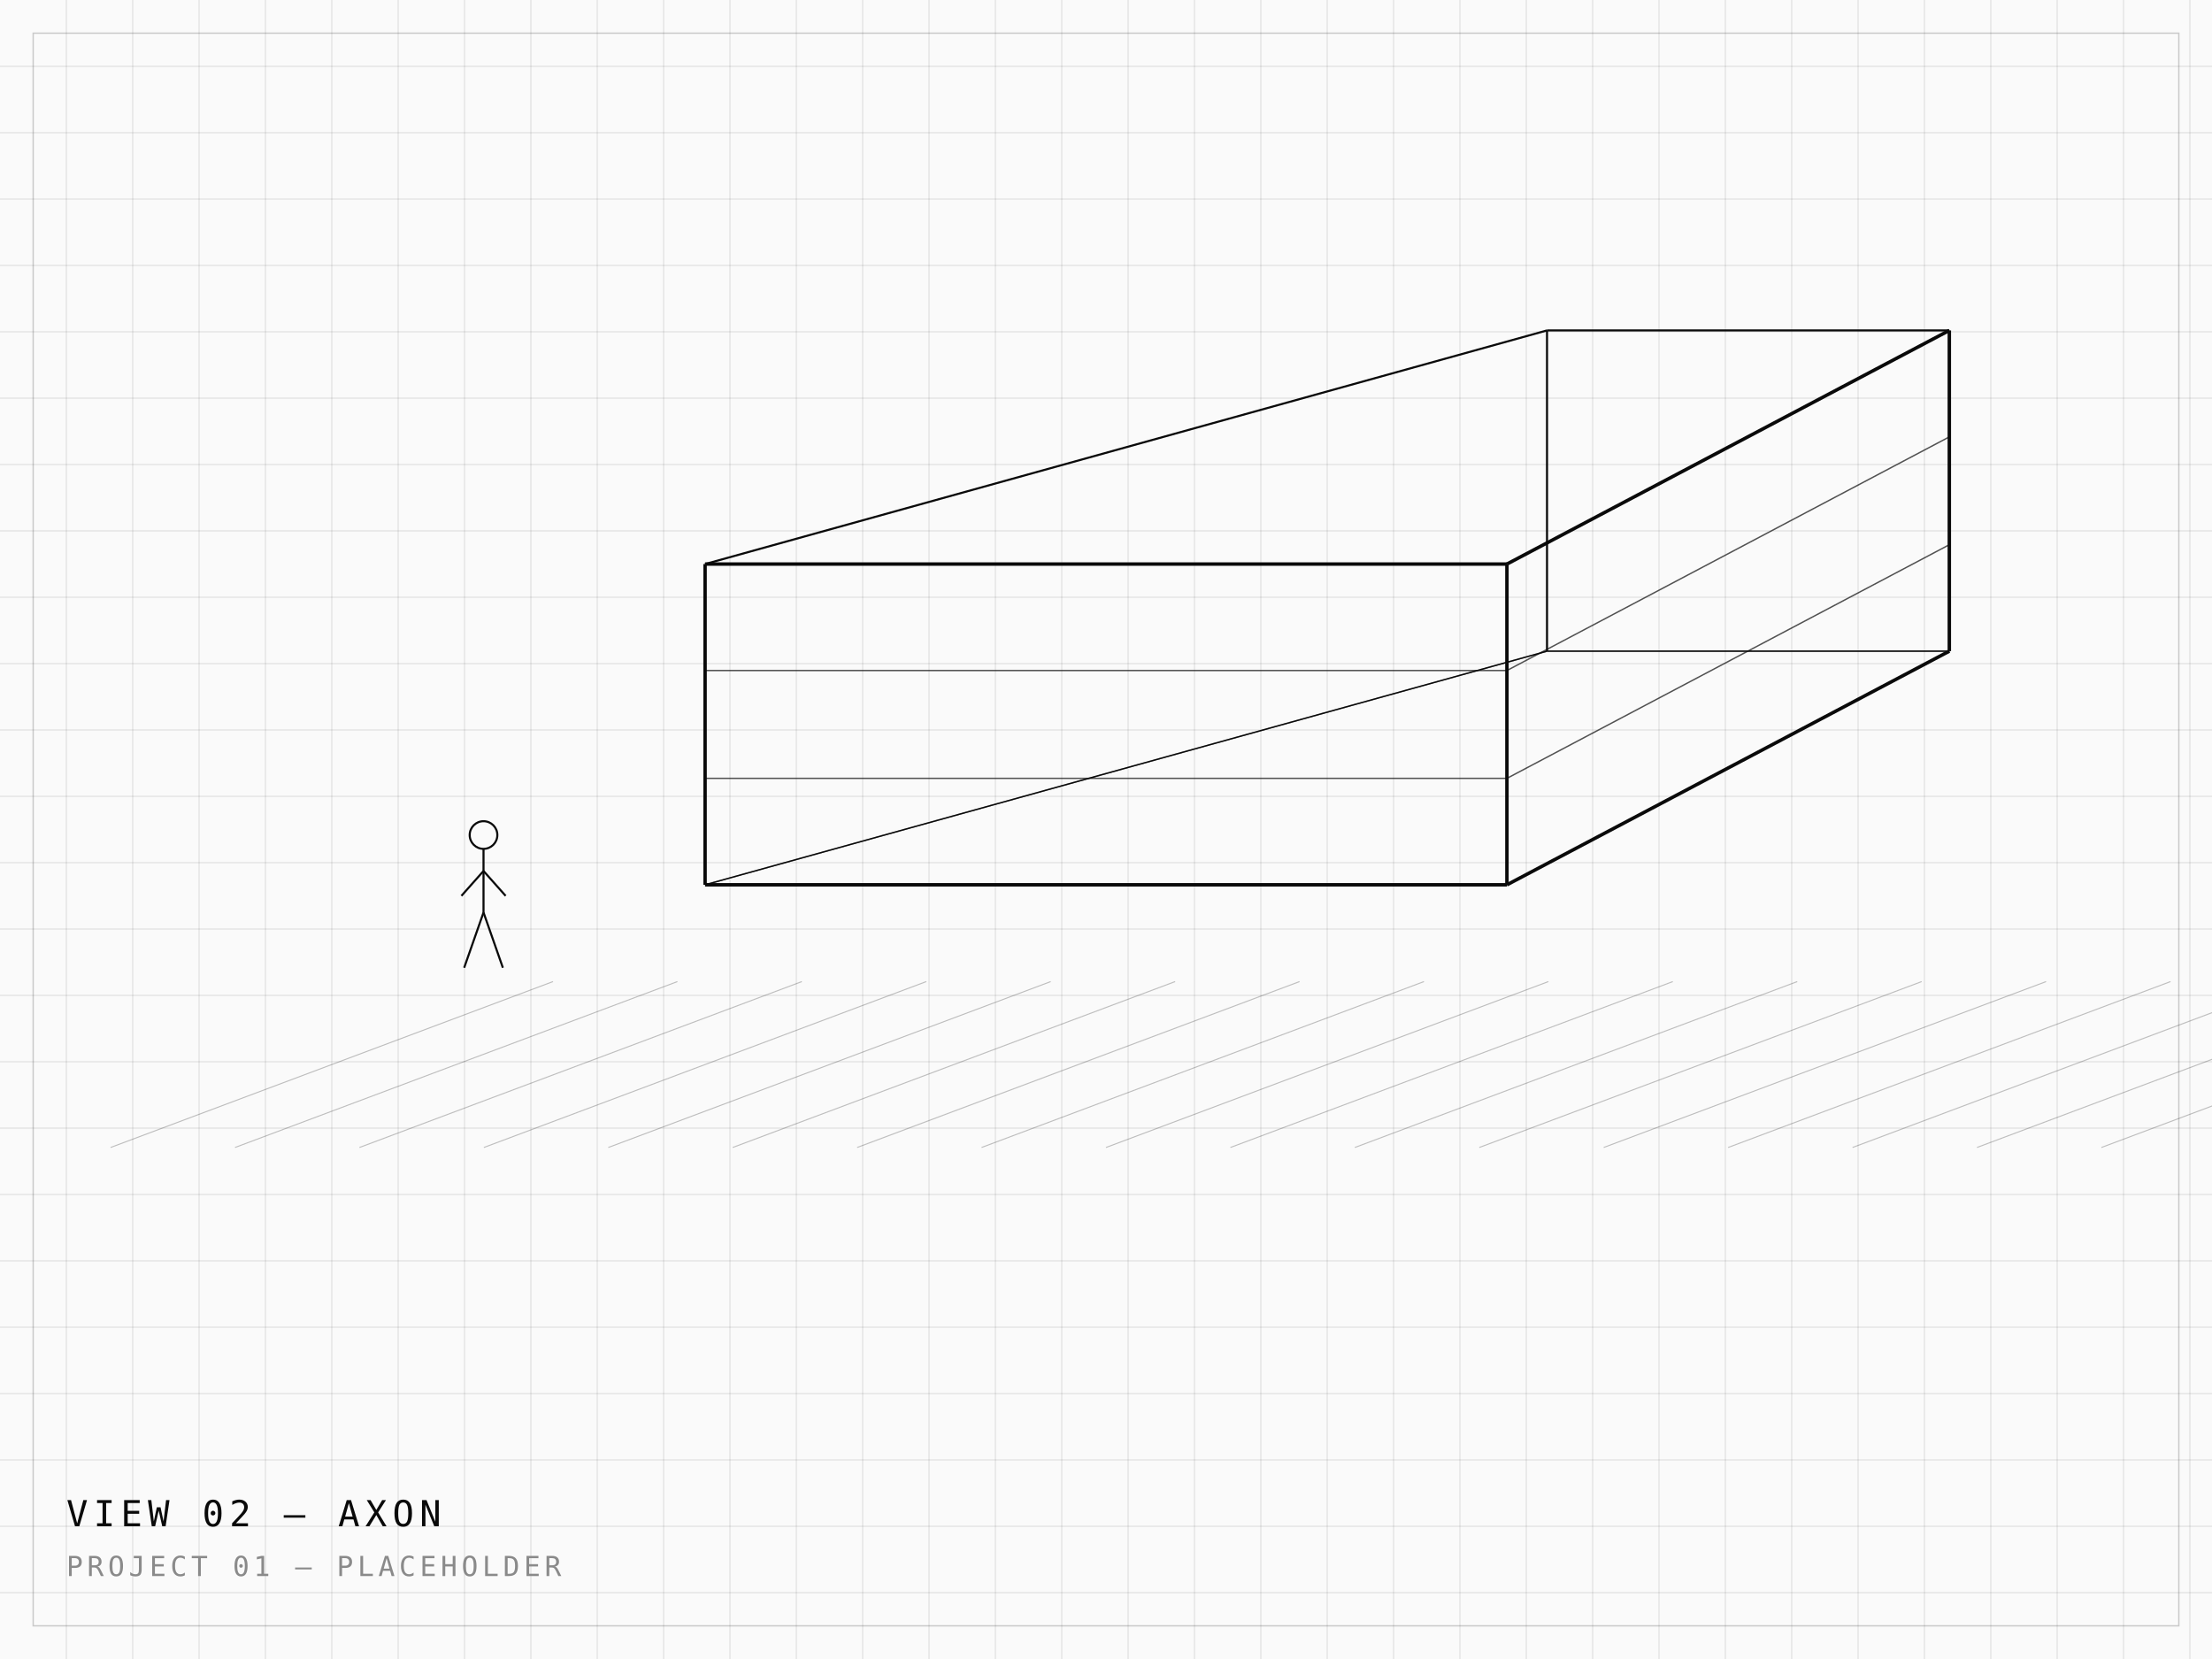
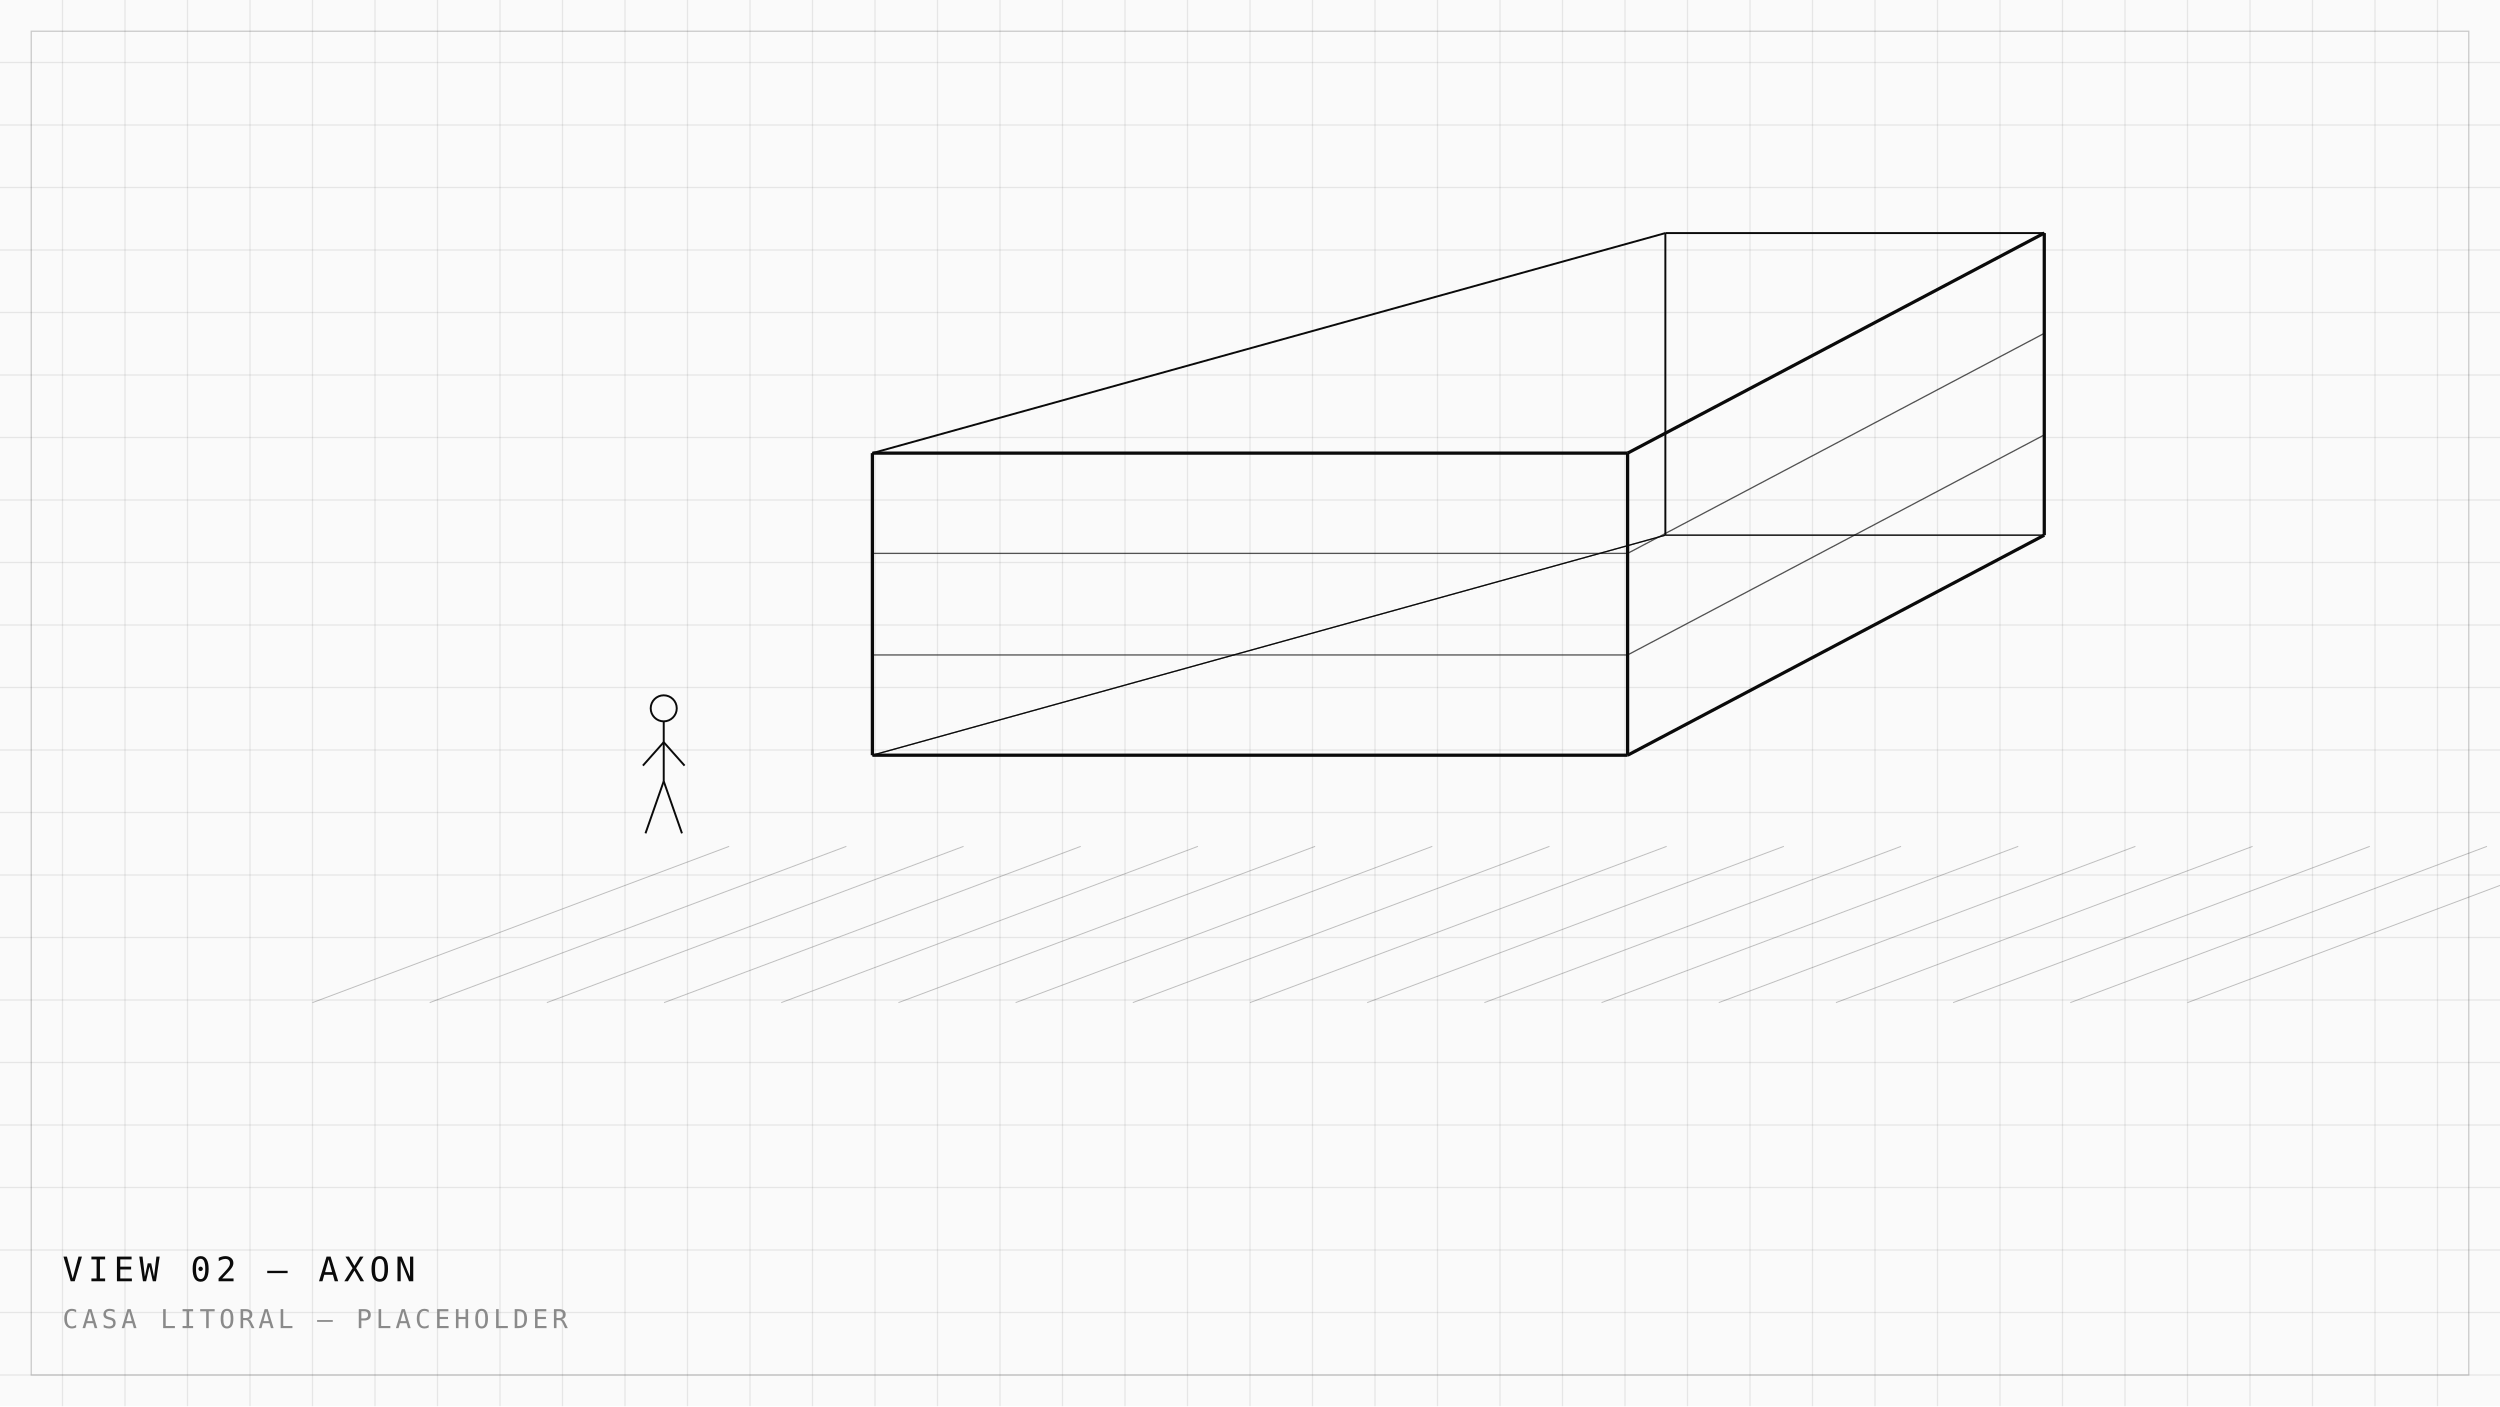
- <svg xmlns="http://www.w3.org/2000/svg" width="1600" height="1200" viewBox="0 0 1600 1200">
-   <rect width="1600" height="1200" fill="#fafafa" />
+ <svg xmlns="http://www.w3.org/2000/svg" width="1920" height="1080" viewBox="0 0 1920 1080">
+   <rect width="1920" height="1080" fill="#fafafa" />
  <g stroke="rgba(10,10,10,0.08)" stroke-width="1">
-     <line x1="48" y1="0" x2="48" y2="1200" />
-     <line x1="96" y1="0" x2="96" y2="1200" />
-     <line x1="144" y1="0" x2="144" y2="1200" />
-     <line x1="192" y1="0" x2="192" y2="1200" />
-     <line x1="240" y1="0" x2="240" y2="1200" />
-     <line x1="288" y1="0" x2="288" y2="1200" />
-     <line x1="336" y1="0" x2="336" y2="1200" />
-     <line x1="384" y1="0" x2="384" y2="1200" />
-     <line x1="432" y1="0" x2="432" y2="1200" />
-     <line x1="480" y1="0" x2="480" y2="1200" />
-     <line x1="528" y1="0" x2="528" y2="1200" />
-     <line x1="576" y1="0" x2="576" y2="1200" />
-     <line x1="624" y1="0" x2="624" y2="1200" />
-     <line x1="672" y1="0" x2="672" y2="1200" />
-     <line x1="720" y1="0" x2="720" y2="1200" />
-     <line x1="768" y1="0" x2="768" y2="1200" />
-     <line x1="816" y1="0" x2="816" y2="1200" />
-     <line x1="864" y1="0" x2="864" y2="1200" />
-     <line x1="912" y1="0" x2="912" y2="1200" />
-     <line x1="960" y1="0" x2="960" y2="1200" />
-     <line x1="1008" y1="0" x2="1008" y2="1200" />
-     <line x1="1056" y1="0" x2="1056" y2="1200" />
-     <line x1="1104" y1="0" x2="1104" y2="1200" />
-     <line x1="1152" y1="0" x2="1152" y2="1200" />
-     <line x1="1200" y1="0" x2="1200" y2="1200" />
-     <line x1="1248" y1="0" x2="1248" y2="1200" />
-     <line x1="1296" y1="0" x2="1296" y2="1200" />
-     <line x1="1344" y1="0" x2="1344" y2="1200" />
-     <line x1="1392" y1="0" x2="1392" y2="1200" />
-     <line x1="1440" y1="0" x2="1440" y2="1200" />
-     <line x1="1488" y1="0" x2="1488" y2="1200" />
-     <line x1="1536" y1="0" x2="1536" y2="1200" />
-     <line x1="1584" y1="0" x2="1584" y2="1200" />
-     <line x1="0" y1="48" x2="1600" y2="48" />
-     <line x1="0" y1="96" x2="1600" y2="96" />
-     <line x1="0" y1="144" x2="1600" y2="144" />
-     <line x1="0" y1="192" x2="1600" y2="192" />
-     <line x1="0" y1="240" x2="1600" y2="240" />
-     <line x1="0" y1="288" x2="1600" y2="288" />
-     <line x1="0" y1="336" x2="1600" y2="336" />
-     <line x1="0" y1="384" x2="1600" y2="384" />
-     <line x1="0" y1="432" x2="1600" y2="432" />
-     <line x1="0" y1="480" x2="1600" y2="480" />
-     <line x1="0" y1="528" x2="1600" y2="528" />
-     <line x1="0" y1="576" x2="1600" y2="576" />
-     <line x1="0" y1="624" x2="1600" y2="624" />
-     <line x1="0" y1="672" x2="1600" y2="672" />
-     <line x1="0" y1="720" x2="1600" y2="720" />
-     <line x1="0" y1="768" x2="1600" y2="768" />
-     <line x1="0" y1="816" x2="1600" y2="816" />
-     <line x1="0" y1="864" x2="1600" y2="864" />
-     <line x1="0" y1="912" x2="1600" y2="912" />
-     <line x1="0" y1="960" x2="1600" y2="960" />
-     <line x1="0" y1="1008" x2="1600" y2="1008" />
-     <line x1="0" y1="1056" x2="1600" y2="1056" />
-     <line x1="0" y1="1104" x2="1600" y2="1104" />
-     <line x1="0" y1="1152" x2="1600" y2="1152" />
+     <line x1="48" y1="0" x2="48" y2="1080" />
+     <line x1="96" y1="0" x2="96" y2="1080" />
+     <line x1="144" y1="0" x2="144" y2="1080" />
+     <line x1="192" y1="0" x2="192" y2="1080" />
+     <line x1="240" y1="0" x2="240" y2="1080" />
+     <line x1="288" y1="0" x2="288" y2="1080" />
+     <line x1="336" y1="0" x2="336" y2="1080" />
+     <line x1="384" y1="0" x2="384" y2="1080" />
+     <line x1="432" y1="0" x2="432" y2="1080" />
+     <line x1="480" y1="0" x2="480" y2="1080" />
+     <line x1="528" y1="0" x2="528" y2="1080" />
+     <line x1="576" y1="0" x2="576" y2="1080" />
+     <line x1="624" y1="0" x2="624" y2="1080" />
+     <line x1="672" y1="0" x2="672" y2="1080" />
+     <line x1="720" y1="0" x2="720" y2="1080" />
+     <line x1="768" y1="0" x2="768" y2="1080" />
+     <line x1="816" y1="0" x2="816" y2="1080" />
+     <line x1="864" y1="0" x2="864" y2="1080" />
+     <line x1="912" y1="0" x2="912" y2="1080" />
+     <line x1="960" y1="0" x2="960" y2="1080" />
+     <line x1="1008" y1="0" x2="1008" y2="1080" />
+     <line x1="1056" y1="0" x2="1056" y2="1080" />
+     <line x1="1104" y1="0" x2="1104" y2="1080" />
+     <line x1="1152" y1="0" x2="1152" y2="1080" />
+     <line x1="1200" y1="0" x2="1200" y2="1080" />
+     <line x1="1248" y1="0" x2="1248" y2="1080" />
+     <line x1="1296" y1="0" x2="1296" y2="1080" />
+     <line x1="1344" y1="0" x2="1344" y2="1080" />
+     <line x1="1392" y1="0" x2="1392" y2="1080" />
+     <line x1="1440" y1="0" x2="1440" y2="1080" />
+     <line x1="1488" y1="0" x2="1488" y2="1080" />
+     <line x1="1536" y1="0" x2="1536" y2="1080" />
+     <line x1="1584" y1="0" x2="1584" y2="1080" />
+     <line x1="1632" y1="0" x2="1632" y2="1080" />
+     <line x1="1680" y1="0" x2="1680" y2="1080" />
+     <line x1="1728" y1="0" x2="1728" y2="1080" />
+     <line x1="1776" y1="0" x2="1776" y2="1080" />
+     <line x1="1824" y1="0" x2="1824" y2="1080" />
+     <line x1="1872" y1="0" x2="1872" y2="1080" />
+     <line x1="0" y1="48" x2="1920" y2="48" />
+     <line x1="0" y1="96" x2="1920" y2="96" />
+     <line x1="0" y1="144" x2="1920" y2="144" />
+     <line x1="0" y1="192" x2="1920" y2="192" />
+     <line x1="0" y1="240" x2="1920" y2="240" />
+     <line x1="0" y1="288" x2="1920" y2="288" />
+     <line x1="0" y1="336" x2="1920" y2="336" />
+     <line x1="0" y1="384" x2="1920" y2="384" />
+     <line x1="0" y1="432" x2="1920" y2="432" />
+     <line x1="0" y1="480" x2="1920" y2="480" />
+     <line x1="0" y1="528" x2="1920" y2="528" />
+     <line x1="0" y1="576" x2="1920" y2="576" />
+     <line x1="0" y1="624" x2="1920" y2="624" />
+     <line x1="0" y1="672" x2="1920" y2="672" />
+     <line x1="0" y1="720" x2="1920" y2="720" />
+     <line x1="0" y1="768" x2="1920" y2="768" />
+     <line x1="0" y1="816" x2="1920" y2="816" />
+     <line x1="0" y1="864" x2="1920" y2="864" />
+     <line x1="0" y1="912" x2="1920" y2="912" />
+     <line x1="0" y1="960" x2="1920" y2="960" />
+     <line x1="0" y1="1008" x2="1920" y2="1008" />
+     <line x1="0" y1="1056" x2="1920" y2="1056" />
  </g>
-   <rect x="24" y="24" width="1552" height="1152" fill="none" stroke="rgba(10,10,10,0.2)" stroke-width="1" />
-   <line x1="80" y1="830" x2="400" y2="710" stroke="#0a0a0a" stroke-width="0.75" opacity="0.25" />
-   <line x1="170" y1="830" x2="490" y2="710" stroke="#0a0a0a" stroke-width="0.75" opacity="0.25" />
-   <line x1="260" y1="830" x2="580" y2="710" stroke="#0a0a0a" stroke-width="0.75" opacity="0.25" />
-   <line x1="350" y1="830" x2="670" y2="710" stroke="#0a0a0a" stroke-width="0.75" opacity="0.25" />
-   <line x1="440" y1="830" x2="760" y2="710" stroke="#0a0a0a" stroke-width="0.75" opacity="0.25" />
-   <line x1="530" y1="830" x2="850" y2="710" stroke="#0a0a0a" stroke-width="0.75" opacity="0.25" />
-   <line x1="620" y1="830" x2="940" y2="710" stroke="#0a0a0a" stroke-width="0.75" opacity="0.25" />
-   <line x1="710" y1="830" x2="1030" y2="710" stroke="#0a0a0a" stroke-width="0.75" opacity="0.25" />
-   <line x1="800" y1="830" x2="1120" y2="710" stroke="#0a0a0a" stroke-width="0.75" opacity="0.25" />
-   <line x1="890" y1="830" x2="1210" y2="710" stroke="#0a0a0a" stroke-width="0.75" opacity="0.25" />
-   <line x1="980" y1="830" x2="1300" y2="710" stroke="#0a0a0a" stroke-width="0.75" opacity="0.25" />
-   <line x1="1070" y1="830" x2="1390" y2="710" stroke="#0a0a0a" stroke-width="0.75" opacity="0.25" />
-   <line x1="1160" y1="830" x2="1480" y2="710" stroke="#0a0a0a" stroke-width="0.75" opacity="0.25" />
-   <line x1="1250" y1="830" x2="1570" y2="710" stroke="#0a0a0a" stroke-width="0.75" opacity="0.25" />
-   <line x1="1340" y1="830" x2="1660" y2="710" stroke="#0a0a0a" stroke-width="0.75" opacity="0.25" />
-   <line x1="1430" y1="830" x2="1750" y2="710" stroke="#0a0a0a" stroke-width="0.75" opacity="0.25" />
-   <line x1="1520" y1="830" x2="1840" y2="710" stroke="#0a0a0a" stroke-width="0.75" opacity="0.25" />
-   <polygon points="510,640,1090,640,1410,471,1119,471" fill="none" stroke="#0a0a0a" stroke-width="1" opacity="0.4" />
-   <line x1="510" y1="640" x2="1090" y2="640" stroke="#0a0a0a" stroke-width="2.5" opacity="1" />
-   <line x1="1090" y1="640" x2="1410" y2="471" stroke="#0a0a0a" stroke-width="2.5" opacity="1" />
-   <line x1="1410" y1="471" x2="1119" y2="471" stroke="#0a0a0a" stroke-width="1" opacity="1" />
-   <line x1="1119" y1="471" x2="510" y2="640" stroke="#0a0a0a" stroke-width="1" opacity="1" />
-   <line x1="510" y1="408" x2="1090" y2="408" stroke="#0a0a0a" stroke-width="2.5" opacity="1" />
-   <line x1="1090" y1="408" x2="1410" y2="239" stroke="#0a0a0a" stroke-width="2.5" opacity="1" />
-   <line x1="1410" y1="239" x2="1119" y2="239" stroke="#0a0a0a" stroke-width="1.5" opacity="1" />
-   <line x1="1119" y1="239" x2="510" y2="408" stroke="#0a0a0a" stroke-width="1.5" opacity="1" />
-   <line x1="510" y1="640" x2="510" y2="408" stroke="#0a0a0a" stroke-width="2.5" opacity="1" />
-   <line x1="1090" y1="640" x2="1090" y2="408" stroke="#0a0a0a" stroke-width="2.5" opacity="1" />
-   <line x1="1410" y1="471" x2="1410" y2="239" stroke="#0a0a0a" stroke-width="2.5" opacity="1" />
-   <line x1="1119" y1="471" x2="1119" y2="239" stroke="#0a0a0a" stroke-width="1.5" opacity="1" />
-   <line x1="510" y1="563" x2="1090" y2="563" stroke="#0a0a0a" stroke-width="1" opacity="0.7" />
-   <line x1="1090" y1="563" x2="1410" y2="394" stroke="#0a0a0a" stroke-width="1" opacity="0.7" />
-   <line x1="510" y1="485" x2="1090" y2="485" stroke="#0a0a0a" stroke-width="1" opacity="0.7" />
-   <line x1="1090" y1="485" x2="1410" y2="316" stroke="#0a0a0a" stroke-width="1" opacity="0.7" />
-   <g transform="translate(349.7437,700)" stroke="#0a0a0a" stroke-width="1.5" fill="none">
+   <rect x="24" y="24" width="1872" height="1032" fill="none" stroke="rgba(10,10,10,0.2)" stroke-width="1" />
+   <line x1="240" y1="770" x2="560" y2="650" stroke="#0a0a0a" stroke-width="0.75" opacity="0.25" />
+   <line x1="330" y1="770" x2="650" y2="650" stroke="#0a0a0a" stroke-width="0.75" opacity="0.25" />
+   <line x1="420" y1="770" x2="740" y2="650" stroke="#0a0a0a" stroke-width="0.75" opacity="0.25" />
+   <line x1="510" y1="770" x2="830" y2="650" stroke="#0a0a0a" stroke-width="0.75" opacity="0.25" />
+   <line x1="600" y1="770" x2="920" y2="650" stroke="#0a0a0a" stroke-width="0.75" opacity="0.25" />
+   <line x1="690" y1="770" x2="1010" y2="650" stroke="#0a0a0a" stroke-width="0.75" opacity="0.25" />
+   <line x1="780" y1="770" x2="1100" y2="650" stroke="#0a0a0a" stroke-width="0.75" opacity="0.25" />
+   <line x1="870" y1="770" x2="1190" y2="650" stroke="#0a0a0a" stroke-width="0.75" opacity="0.25" />
+   <line x1="960" y1="770" x2="1280" y2="650" stroke="#0a0a0a" stroke-width="0.75" opacity="0.25" />
+   <line x1="1050" y1="770" x2="1370" y2="650" stroke="#0a0a0a" stroke-width="0.75" opacity="0.25" />
+   <line x1="1140" y1="770" x2="1460" y2="650" stroke="#0a0a0a" stroke-width="0.75" opacity="0.25" />
+   <line x1="1230" y1="770" x2="1550" y2="650" stroke="#0a0a0a" stroke-width="0.75" opacity="0.25" />
+   <line x1="1320" y1="770" x2="1640" y2="650" stroke="#0a0a0a" stroke-width="0.75" opacity="0.25" />
+   <line x1="1410" y1="770" x2="1730" y2="650" stroke="#0a0a0a" stroke-width="0.75" opacity="0.25" />
+   <line x1="1500" y1="770" x2="1820" y2="650" stroke="#0a0a0a" stroke-width="0.75" opacity="0.25" />
+   <line x1="1590" y1="770" x2="1910" y2="650" stroke="#0a0a0a" stroke-width="0.75" opacity="0.25" />
+   <line x1="1680" y1="770" x2="2000" y2="650" stroke="#0a0a0a" stroke-width="0.75" opacity="0.25" />
+   <polygon points="670,580,1250,580,1570,411,1279,411" fill="none" stroke="#0a0a0a" stroke-width="1" opacity="0.4" />
+   <line x1="670" y1="580" x2="1250" y2="580" stroke="#0a0a0a" stroke-width="2.5" opacity="1" />
+   <line x1="1250" y1="580" x2="1570" y2="411" stroke="#0a0a0a" stroke-width="2.5" opacity="1" />
+   <line x1="1570" y1="411" x2="1279" y2="411" stroke="#0a0a0a" stroke-width="1" opacity="1" />
+   <line x1="1279" y1="411" x2="670" y2="580" stroke="#0a0a0a" stroke-width="1" opacity="1" />
+   <line x1="670" y1="348" x2="1250" y2="348" stroke="#0a0a0a" stroke-width="2.5" opacity="1" />
+   <line x1="1250" y1="348" x2="1570" y2="179" stroke="#0a0a0a" stroke-width="2.5" opacity="1" />
+   <line x1="1570" y1="179" x2="1279" y2="179" stroke="#0a0a0a" stroke-width="1.5" opacity="1" />
+   <line x1="1279" y1="179" x2="670" y2="348" stroke="#0a0a0a" stroke-width="1.5" opacity="1" />
+   <line x1="670" y1="580" x2="670" y2="348" stroke="#0a0a0a" stroke-width="2.5" opacity="1" />
+   <line x1="1250" y1="580" x2="1250" y2="348" stroke="#0a0a0a" stroke-width="2.5" opacity="1" />
+   <line x1="1570" y1="411" x2="1570" y2="179" stroke="#0a0a0a" stroke-width="2.5" opacity="1" />
+   <line x1="1279" y1="411" x2="1279" y2="179" stroke="#0a0a0a" stroke-width="1.5" opacity="1" />
+   <line x1="670" y1="503" x2="1250" y2="503" stroke="#0a0a0a" stroke-width="1" opacity="0.7" />
+   <line x1="1250" y1="503" x2="1570" y2="334" stroke="#0a0a0a" stroke-width="1" opacity="0.7" />
+   <line x1="670" y1="425" x2="1250" y2="425" stroke="#0a0a0a" stroke-width="1" opacity="0.7" />
+   <line x1="1250" y1="425" x2="1570" y2="256" stroke="#0a0a0a" stroke-width="1" opacity="0.7" />
+   <g transform="translate(509.7437,640)" stroke="#0a0a0a" stroke-width="1.5" fill="none">
    <circle cx="0" cy="-96" r="10" />
    <line x1="0" y1="-86" x2="0" y2="-40" />
    <line x1="0" y1="-70" x2="-16" y2="-52" />
    <line x1="0" y1="-70" x2="16" y2="-52" />
    <line x1="0" y1="-40" x2="-14" y2="0" />
    <line x1="0" y1="-40" x2="14" y2="0" />
  </g>
-   <text x="48" y="1104" font-family="monospace" font-size="26" letter-spacing="4" fill="#0a0a0a">VIEW 02 — AXON</text>
-   <text x="48" y="1140" font-family="monospace" font-size="20" letter-spacing="3" fill="#8a8a8a">PROJECT 01 — PLACEHOLDER</text>
+   <text x="48" y="984" font-family="monospace" font-size="26" letter-spacing="4" fill="#0a0a0a">VIEW 02 — AXON</text>
+   <text x="48" y="1020" font-family="monospace" font-size="20" letter-spacing="3" fill="#8a8a8a">CASA LITORAL — PLACEHOLDER</text>
</svg>
